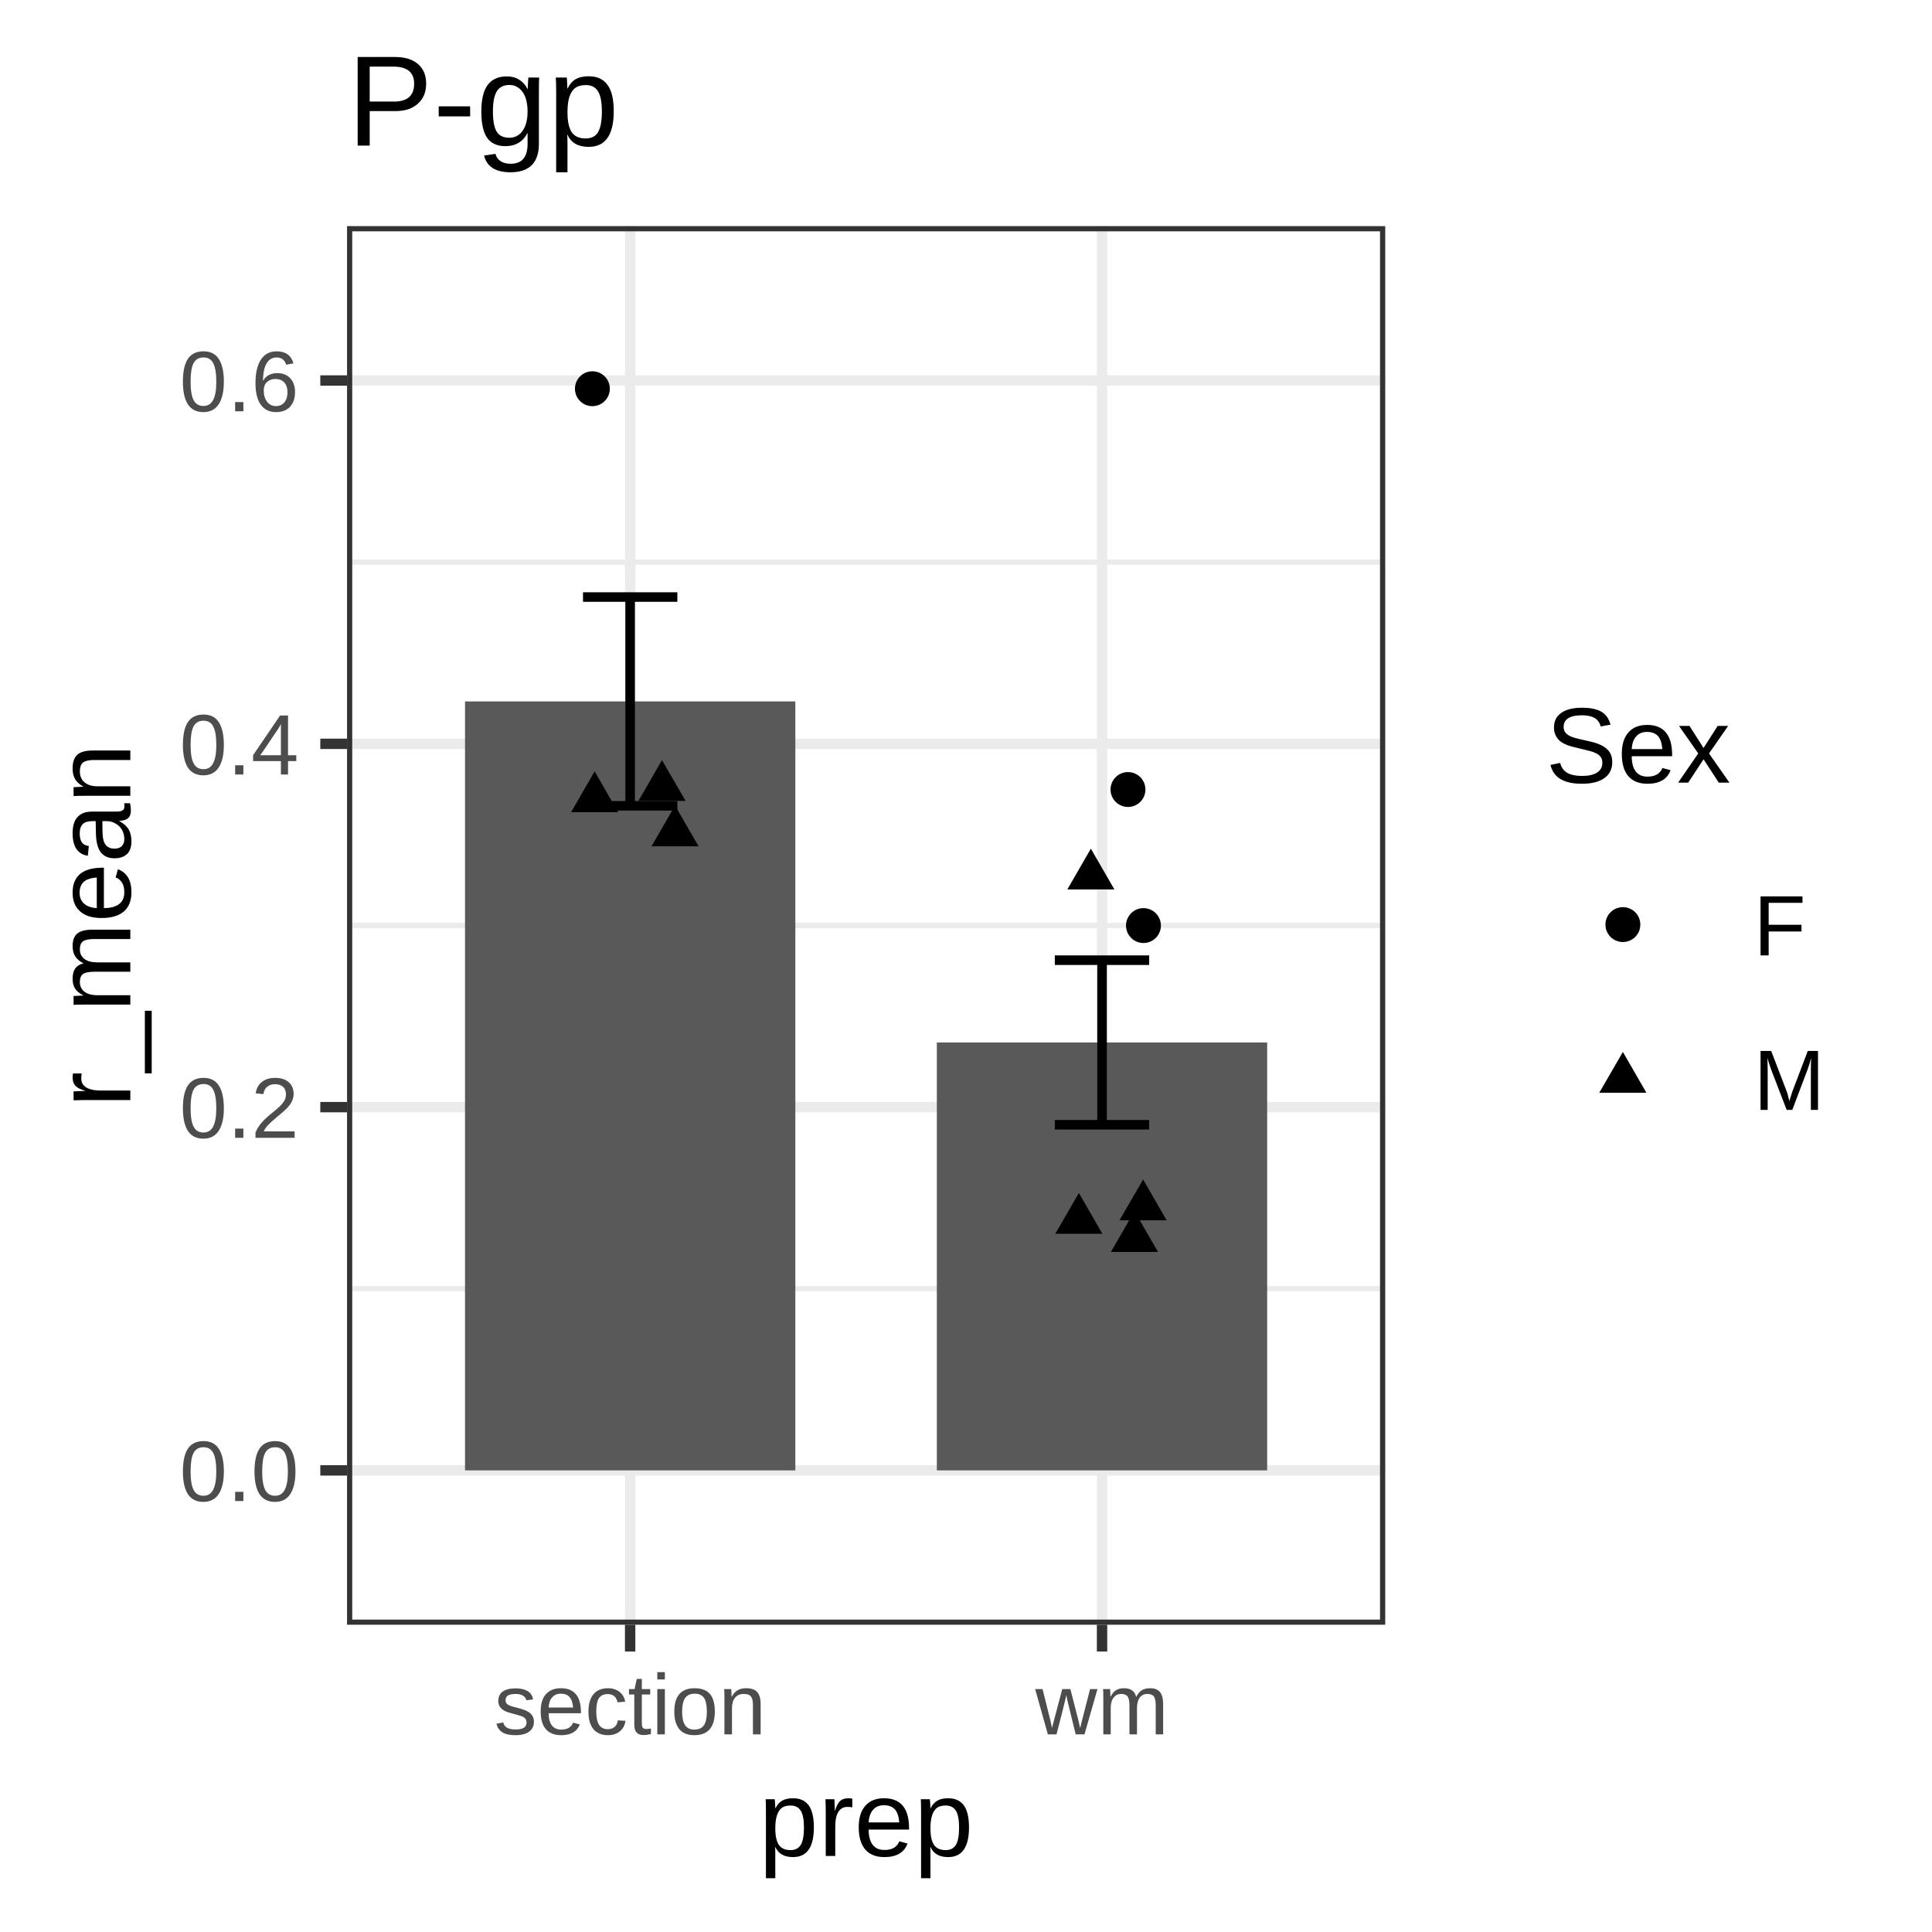
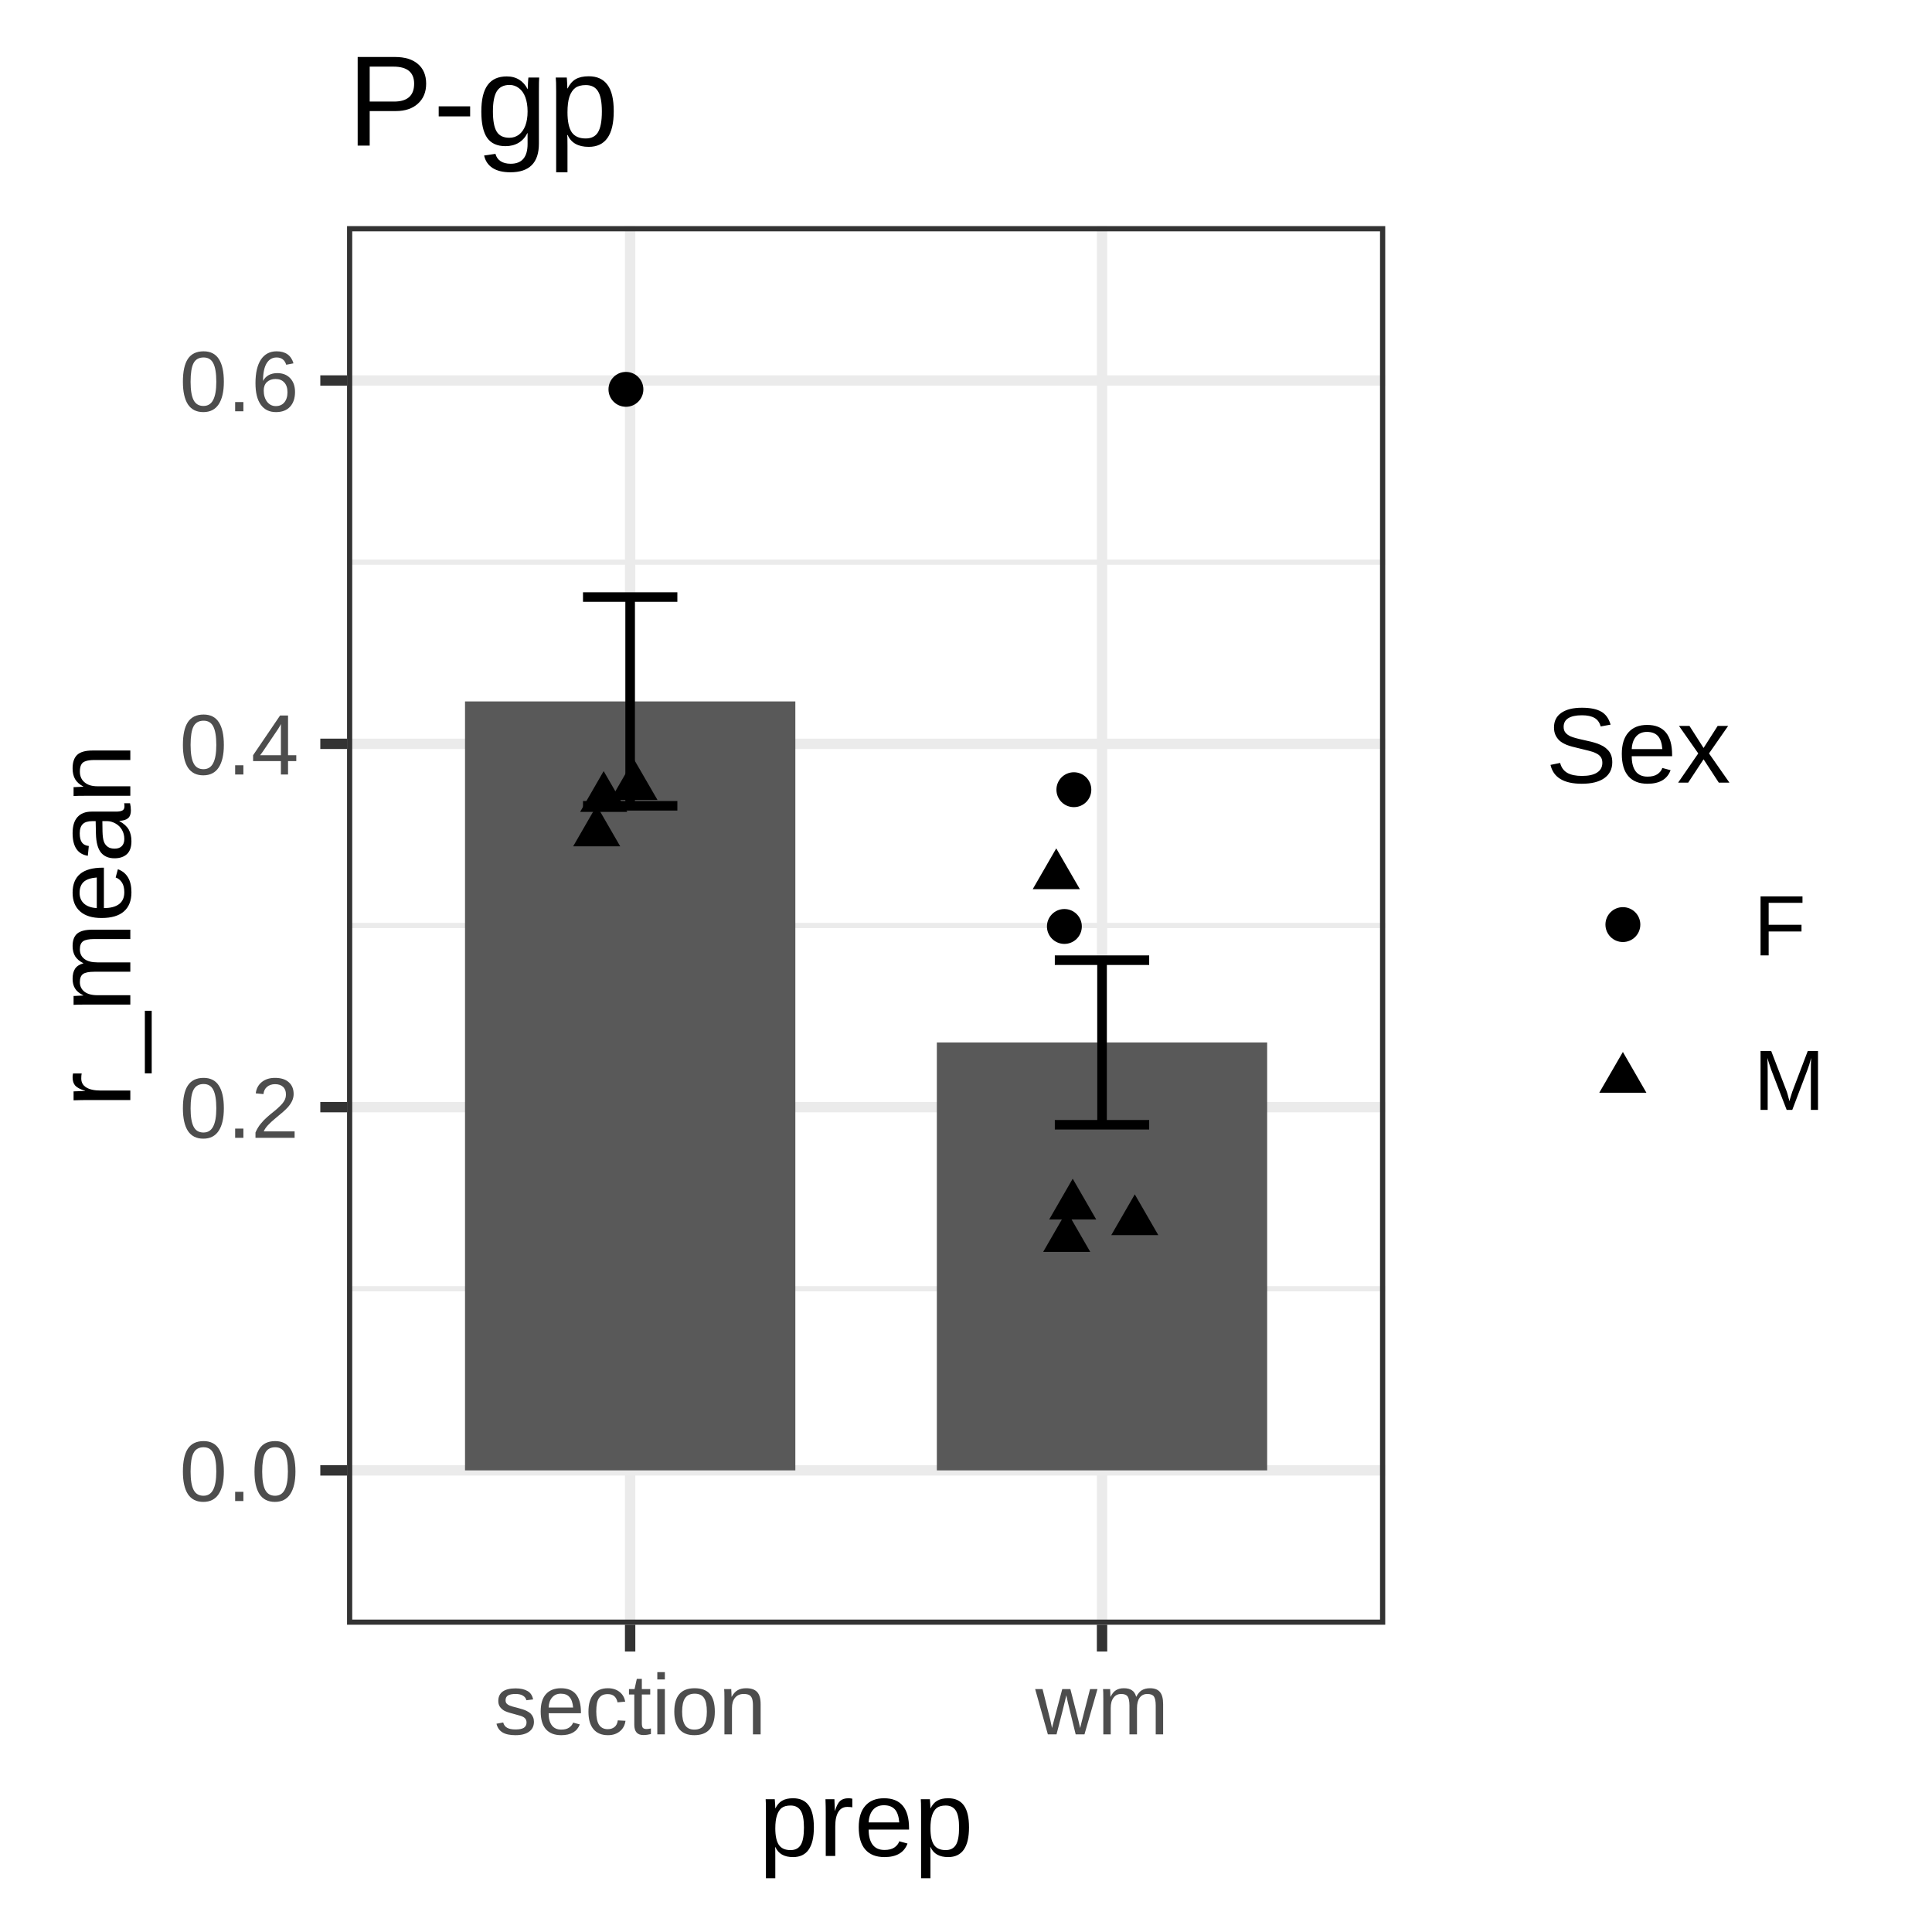
<svg xmlns="http://www.w3.org/2000/svg" class="svglite" width="216.00pt" height="216.00pt" viewBox="0 0 216.00 216.00">
  <defs>
    <style type="text/css">
    .svglite line, .svglite polyline, .svglite polygon, .svglite path, .svglite rect, .svglite circle {
      fill: none;
      stroke: #000000;
      stroke-linecap: round;
      stroke-linejoin: round;
      stroke-miterlimit: 10.00;
    }
    .svglite text {
      white-space: pre;
    }
  </style>
  </defs>
  <rect width="100%" height="100%" style="stroke: none; fill: #FFFFFF;" />
  <defs>
    <clipPath id="cpMC4wMHwyMTYuMDB8MC4wMHwyMTYuMDA=">
      <rect x="0.00" y="0.00" width="216.00" height="216.00" />
    </clipPath>
  </defs>
  <g clip-path="url(#cpMC4wMHwyMTYuMDB8MC4wMHwyMTYuMDA=)">
    <rect x="0" y="0.00" width="216.00" height="216.00" style="stroke-width: 1.16; stroke: #FFFFFF; fill: #FFFFFF;" />
  </g>
  <defs>
    <clipPath id="cpMzguODB8MTU0Ljg2fDI1LjI4fDE4MS42NQ==">
      <rect x="38.80" y="25.28" width="116.07" height="156.37" />
    </clipPath>
  </defs>
  <g clip-path="url(#cpMzguODB8MTU0Ljg2fDI1LjI4fDE4MS42NQ==)">
    <rect x="38.80" y="25.28" width="116.07" height="156.37" style="stroke-width: 1.16; stroke: none; fill: #FFFFFF;" />
    <polyline points="38.80,144.08 154.86,144.08 " style="stroke-width: 0.58; stroke: #EBEBEB; stroke-linecap: butt;" />
    <polyline points="38.80,103.47 154.86,103.47 " style="stroke-width: 0.58; stroke: #EBEBEB; stroke-linecap: butt;" />
    <polyline points="38.80,62.85 154.86,62.85 " style="stroke-width: 0.58; stroke: #EBEBEB; stroke-linecap: butt;" />
    <polyline points="38.80,164.39 154.86,164.39 " style="stroke-width: 1.16; stroke: #EBEBEB; stroke-linecap: butt;" />
    <polyline points="38.80,123.78 154.86,123.78 " style="stroke-width: 1.16; stroke: #EBEBEB; stroke-linecap: butt;" />
    <polyline points="38.80,83.16 154.86,83.16 " style="stroke-width: 1.16; stroke: #EBEBEB; stroke-linecap: butt;" />
    <polyline points="38.80,42.54 154.86,42.54 " style="stroke-width: 1.16; stroke: #EBEBEB; stroke-linecap: butt;" />
    <polyline points="70.45,181.65 70.45,25.28 " style="stroke-width: 1.16; stroke: #EBEBEB; stroke-linecap: butt;" />
    <polyline points="123.21,181.65 123.21,25.28 " style="stroke-width: 1.16; stroke: #EBEBEB; stroke-linecap: butt;" />
    <rect x="51.99" y="78.42" width="36.93" height="85.97" style="stroke-width: 1.07; stroke: none; stroke-linecap: butt; stroke-linejoin: miter; fill: #595959;" />
    <rect x="104.74" y="116.55" width="36.93" height="47.84" style="stroke-width: 1.07; stroke: none; stroke-linecap: butt; stroke-linejoin: miter; fill: #595959;" />
    <polyline points="65.18,66.75 75.73,66.75 " style="stroke-width: 1.07; stroke-linecap: butt;" />
    <polyline points="70.45,66.75 70.45,90.09 " style="stroke-width: 1.07; stroke-linecap: butt;" />
    <polyline points="65.18,90.09 75.73,90.09 " style="stroke-width: 1.07; stroke-linecap: butt;" />
    <polyline points="117.93,107.35 128.48,107.35 " style="stroke-width: 1.07; stroke-linecap: butt;" />
    <polyline points="123.21,107.35 123.21,125.75 " style="stroke-width: 1.07; stroke-linecap: butt;" />
    <polyline points="117.93,125.75 128.48,125.75 " style="stroke-width: 1.07; stroke-linecap: butt;" />
-     <polygon points="126.83,135.41 129.47,139.97 124.20,139.97 " style="stroke-width: 0.71; stroke: none; fill: #000000;" />
-     <polygon points="127.80,131.87 130.43,136.43 125.16,136.43 " style="stroke-width: 0.71; stroke: none; fill: #000000;" />
-     <circle cx="66.23" cy="43.46" r="1.95" style="stroke-width: 0.71; stroke: none; fill: #000000;" />
-     <circle cx="126.11" cy="88.27" r="1.95" style="stroke-width: 0.71; stroke: none; fill: #000000;" />
-     <polygon points="66.48,86.24 69.11,90.80 63.85,90.80 " style="stroke-width: 0.71; stroke: none; fill: #000000;" />
-     <polygon points="74.01,84.98 76.65,89.54 71.38,89.54 " style="stroke-width: 0.71; stroke: none; fill: #000000;" />
-     <polygon points="75.47,90.06 78.10,94.62 72.84,94.62 " style="stroke-width: 0.71; stroke: none; fill: #000000;" />
-     <polygon points="121.96,94.88 124.59,99.44 119.33,99.44 " style="stroke-width: 0.71; stroke: none; fill: #000000;" />
-     <circle cx="127.84" cy="103.48" r="1.95" style="stroke-width: 0.71; stroke: none; fill: #000000;" />
-     <polygon points="120.62,133.38 123.25,137.94 117.98,137.94 " style="stroke-width: 0.71; stroke: none; fill: #000000;" />
+     <polygon points="119.26,135.40 121.89,139.96 116.63,139.96 " style="stroke-width: 0.71; stroke: none; fill: #000000;" />
+     <polygon points="119.93,131.78 122.56,136.34 117.30,136.34 " style="stroke-width: 0.71; stroke: none; fill: #000000;" />
+     <circle cx="69.98" cy="43.53" r="1.95" style="stroke-width: 0.71; stroke: none; fill: #000000;" />
+     <circle cx="120.06" cy="88.29" r="1.95" style="stroke-width: 0.71; stroke: none; fill: #000000;" />
+     <polygon points="67.49,86.21 70.13,90.77 64.86,90.77 " style="stroke-width: 0.71; stroke: none; fill: #000000;" />
+     <polygon points="70.87,84.88 73.51,89.44 68.24,89.44 " style="stroke-width: 0.71; stroke: none; fill: #000000;" />
+     <polygon points="66.71,90.06 69.34,94.62 64.08,94.62 " style="stroke-width: 0.71; stroke: none; fill: #000000;" />
+     <polygon points="118.09,94.85 120.73,99.41 115.46,99.41 " style="stroke-width: 0.71; stroke: none; fill: #000000;" />
+     <circle cx="119.00" cy="103.58" r="1.95" style="stroke-width: 0.71; stroke: none; fill: #000000;" />
+     <polygon points="126.87,133.53 129.50,138.09 124.24,138.09 " style="stroke-width: 0.71; stroke: none; fill: #000000;" />
    <rect x="38.80" y="25.28" width="116.07" height="156.37" style="stroke-width: 1.16; stroke: #333333;" />
  </g>
  <g clip-path="url(#cpMC4wMHwyMTYuMDB8MC4wMHwyMTYuMDA=)">
    <text x="33.42" y="167.82" text-anchor="end" style="font-size: 9.60px;fill: #4D4D4D; font-family: &quot;Arial&quot;;" textLength="13.33px" lengthAdjust="spacingAndGlyphs">0.0</text>
    <text x="33.42" y="127.21" text-anchor="end" style="font-size: 9.60px;fill: #4D4D4D; font-family: &quot;Arial&quot;;" textLength="13.33px" lengthAdjust="spacingAndGlyphs">0.2</text>
    <text x="33.42" y="86.59" text-anchor="end" style="font-size: 9.60px;fill: #4D4D4D; font-family: &quot;Arial&quot;;" textLength="13.33px" lengthAdjust="spacingAndGlyphs">0.4</text>
    <text x="33.42" y="45.98" text-anchor="end" style="font-size: 9.60px;fill: #4D4D4D; font-family: &quot;Arial&quot;;" textLength="13.33px" lengthAdjust="spacingAndGlyphs">0.6</text>
    <polyline points="35.81,164.39 38.80,164.39 " style="stroke-width: 1.16; stroke: #333333; stroke-linecap: butt;" />
    <polyline points="35.81,123.78 38.80,123.78 " style="stroke-width: 1.16; stroke: #333333; stroke-linecap: butt;" />
    <polyline points="35.81,83.16 38.80,83.16 " style="stroke-width: 1.16; stroke: #333333; stroke-linecap: butt;" />
    <polyline points="35.81,42.54 38.80,42.54 " style="stroke-width: 1.16; stroke: #333333; stroke-linecap: butt;" />
    <polyline points="70.45,184.64 70.45,181.65 " style="stroke-width: 1.16; stroke: #333333; stroke-linecap: butt;" />
    <polyline points="123.21,184.64 123.21,181.65 " style="stroke-width: 1.16; stroke: #333333; stroke-linecap: butt;" />
    <text x="70.45" y="193.90" text-anchor="middle" style="font-size: 9.60px;fill: #4D4D4D; font-family: &quot;Arial&quot;;" textLength="30.39px" lengthAdjust="spacingAndGlyphs">section</text>
    <text x="123.21" y="193.90" text-anchor="middle" style="font-size: 9.60px;fill: #4D4D4D; font-family: &quot;Arial&quot;;" textLength="14.92px" lengthAdjust="spacingAndGlyphs">wm</text>
    <text x="96.83" y="207.50" text-anchor="middle" style="font-size: 12.00px; font-family: &quot;Arial&quot;;" textLength="24.02px" lengthAdjust="spacingAndGlyphs">prep</text>
    <text transform="translate(14.57,103.47) rotate(-90)" text-anchor="middle" style="font-size: 12.00px; font-family: &quot;Arial&quot;;" textLength="40.69px" lengthAdjust="spacingAndGlyphs">r_mean</text>
    <rect x="166.82" y="71.66" width="43.20" height="63.61" style="stroke-width: 1.16; stroke: none; fill: #FFFFFF;" />
    <text x="172.80" y="87.50" style="font-size: 12.00px; font-family: &quot;Arial&quot;;" textLength="20.69px" lengthAdjust="spacingAndGlyphs">Sex</text>
    <rect x="172.80" y="94.73" width="17.28" height="17.28" style="stroke-width: 1.16; stroke: none; fill: #FFFFFF;" />
    <circle cx="181.44" cy="103.37" r="1.95" style="stroke-width: 0.71; stroke: none; fill: #000000;" />
    <rect x="172.80" y="112.01" width="17.28" height="17.28" style="stroke-width: 1.16; stroke: none; fill: #FFFFFF;" />
    <polygon points="181.44,117.61 184.07,122.17 178.80,122.17 " style="stroke-width: 0.71; stroke: none; fill: #000000;" />
    <text x="196.05" y="106.81" style="font-size: 9.60px; font-family: &quot;Arial&quot;;" textLength="5.86px" lengthAdjust="spacingAndGlyphs">F</text>
    <text x="196.05" y="124.09" style="font-size: 9.60px; font-family: &quot;Arial&quot;;" textLength="7.99px" lengthAdjust="spacingAndGlyphs">M</text>
    <text x="38.80" y="16.28" style="font-size: 14.40px; font-family: &quot;Arial&quot;;" textLength="30.41px" lengthAdjust="spacingAndGlyphs">P-gp</text>
  </g>
</svg>
